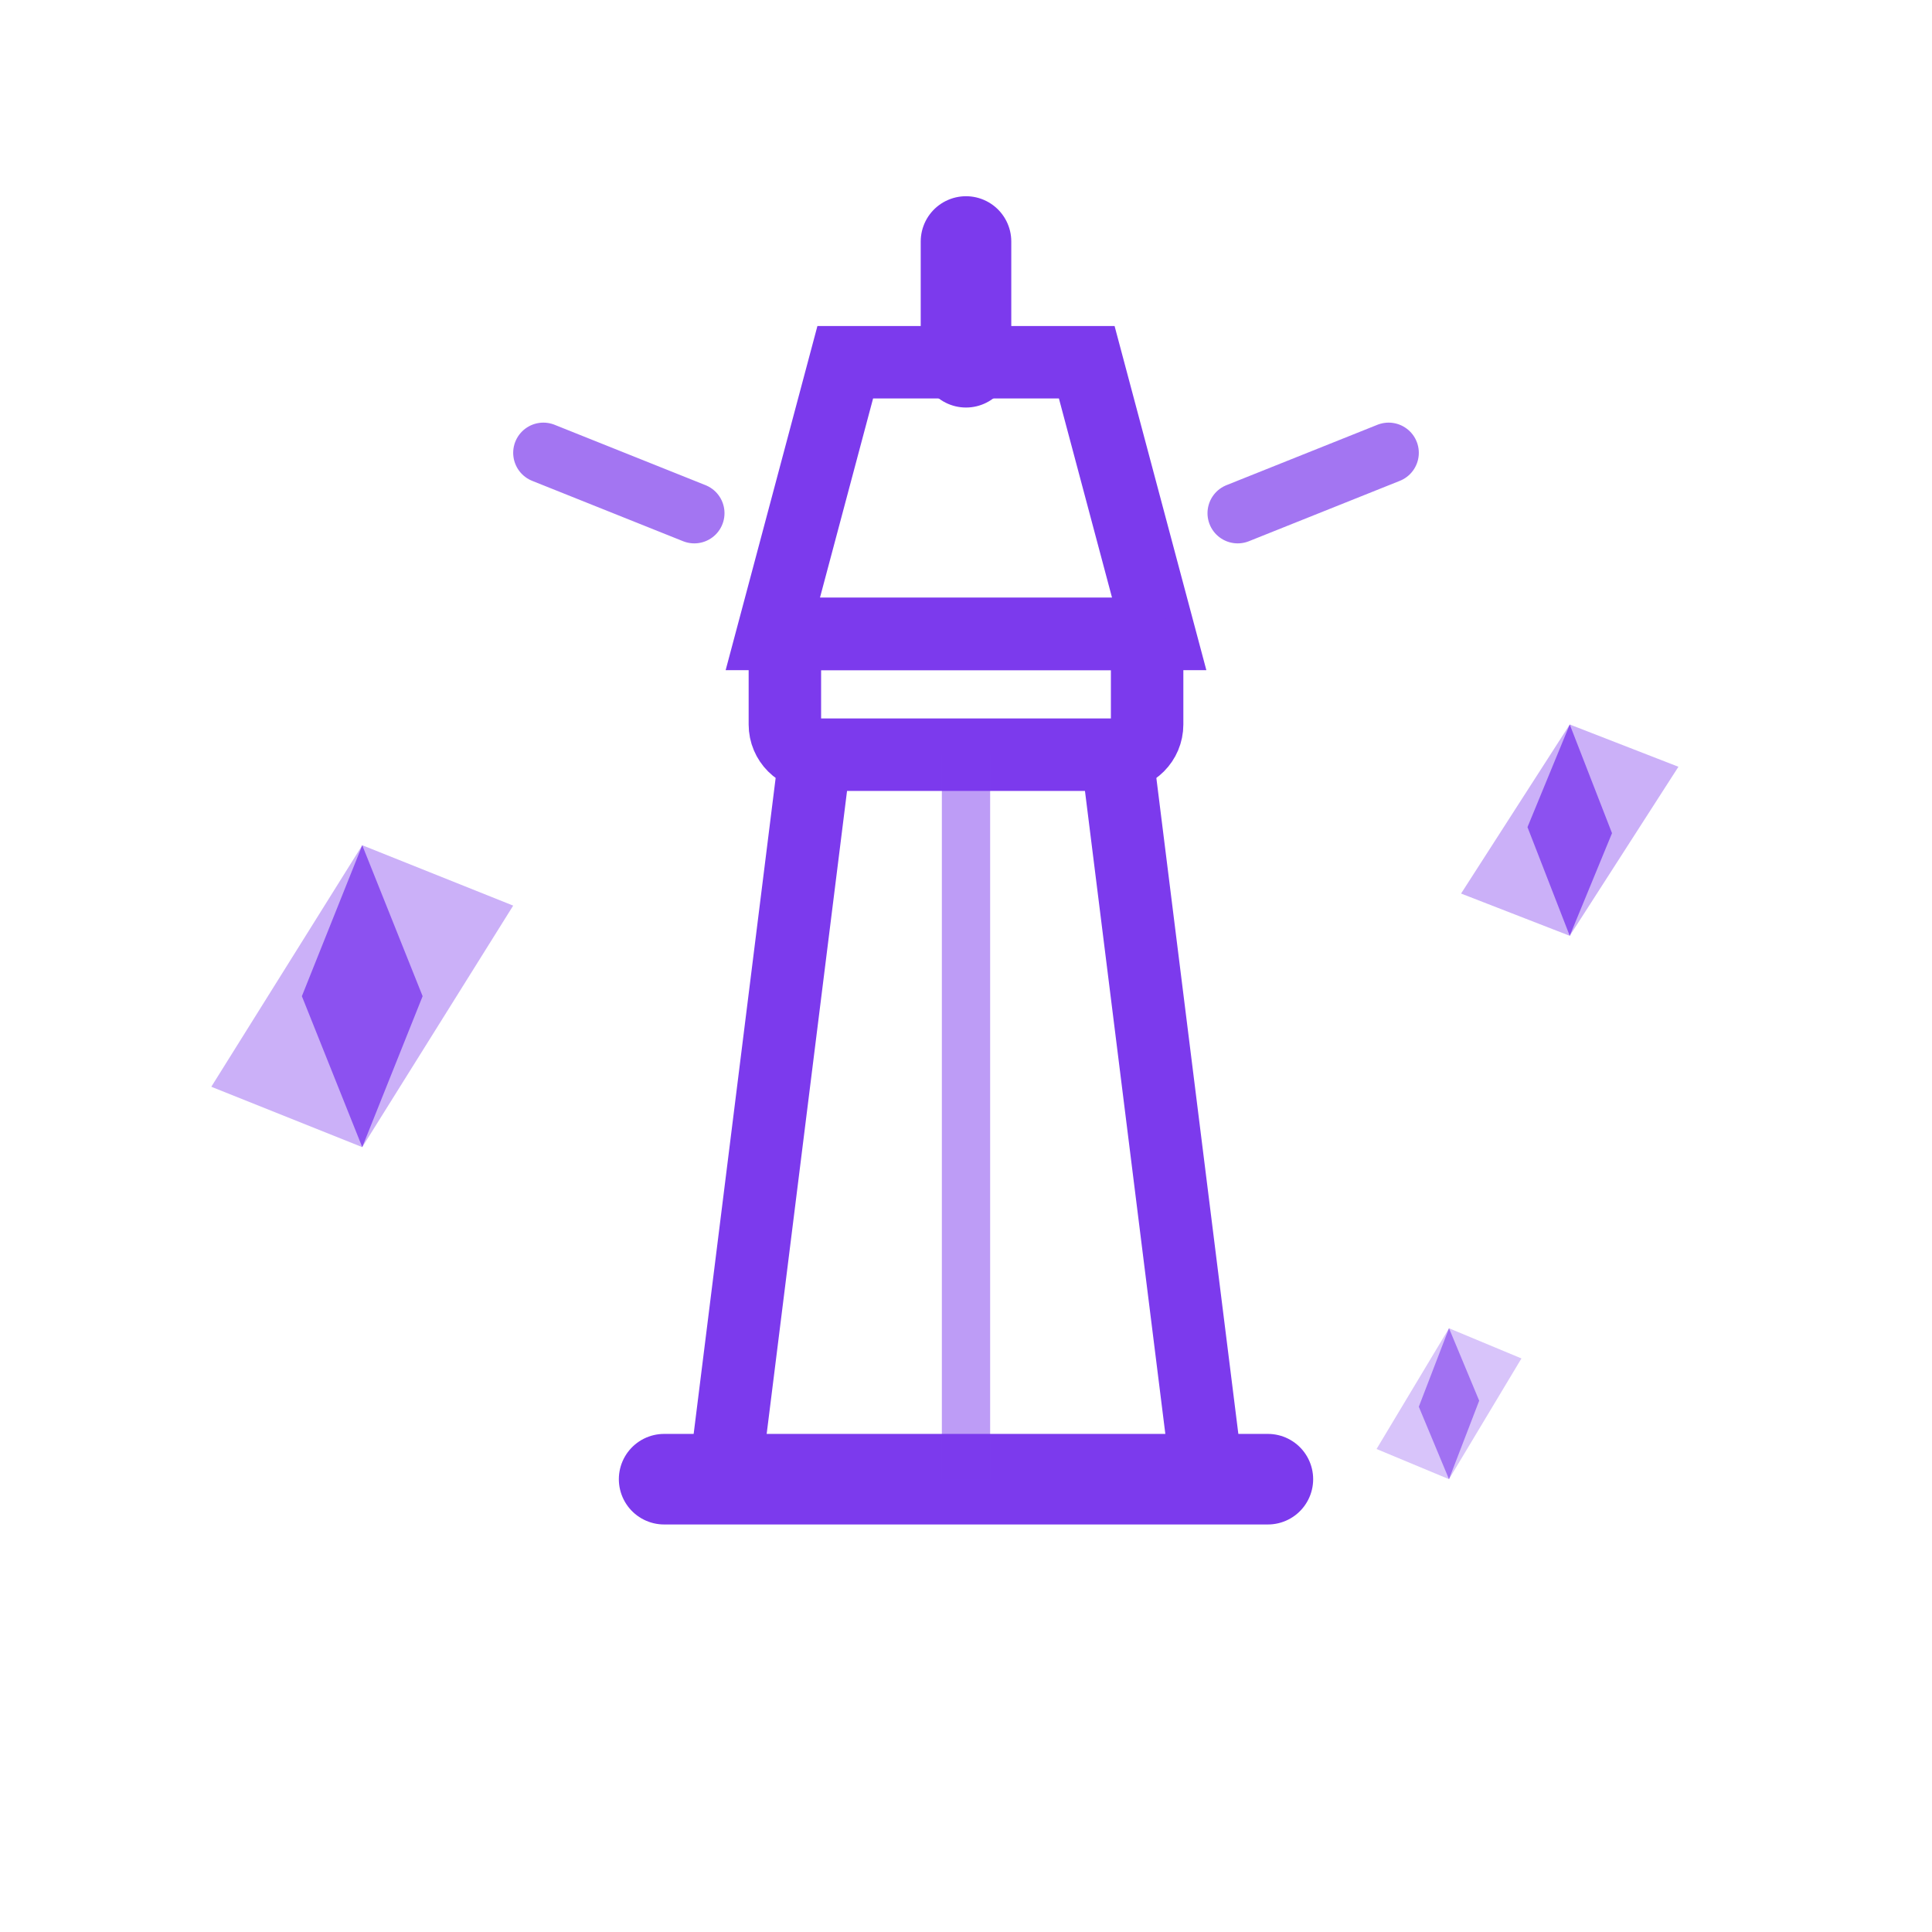
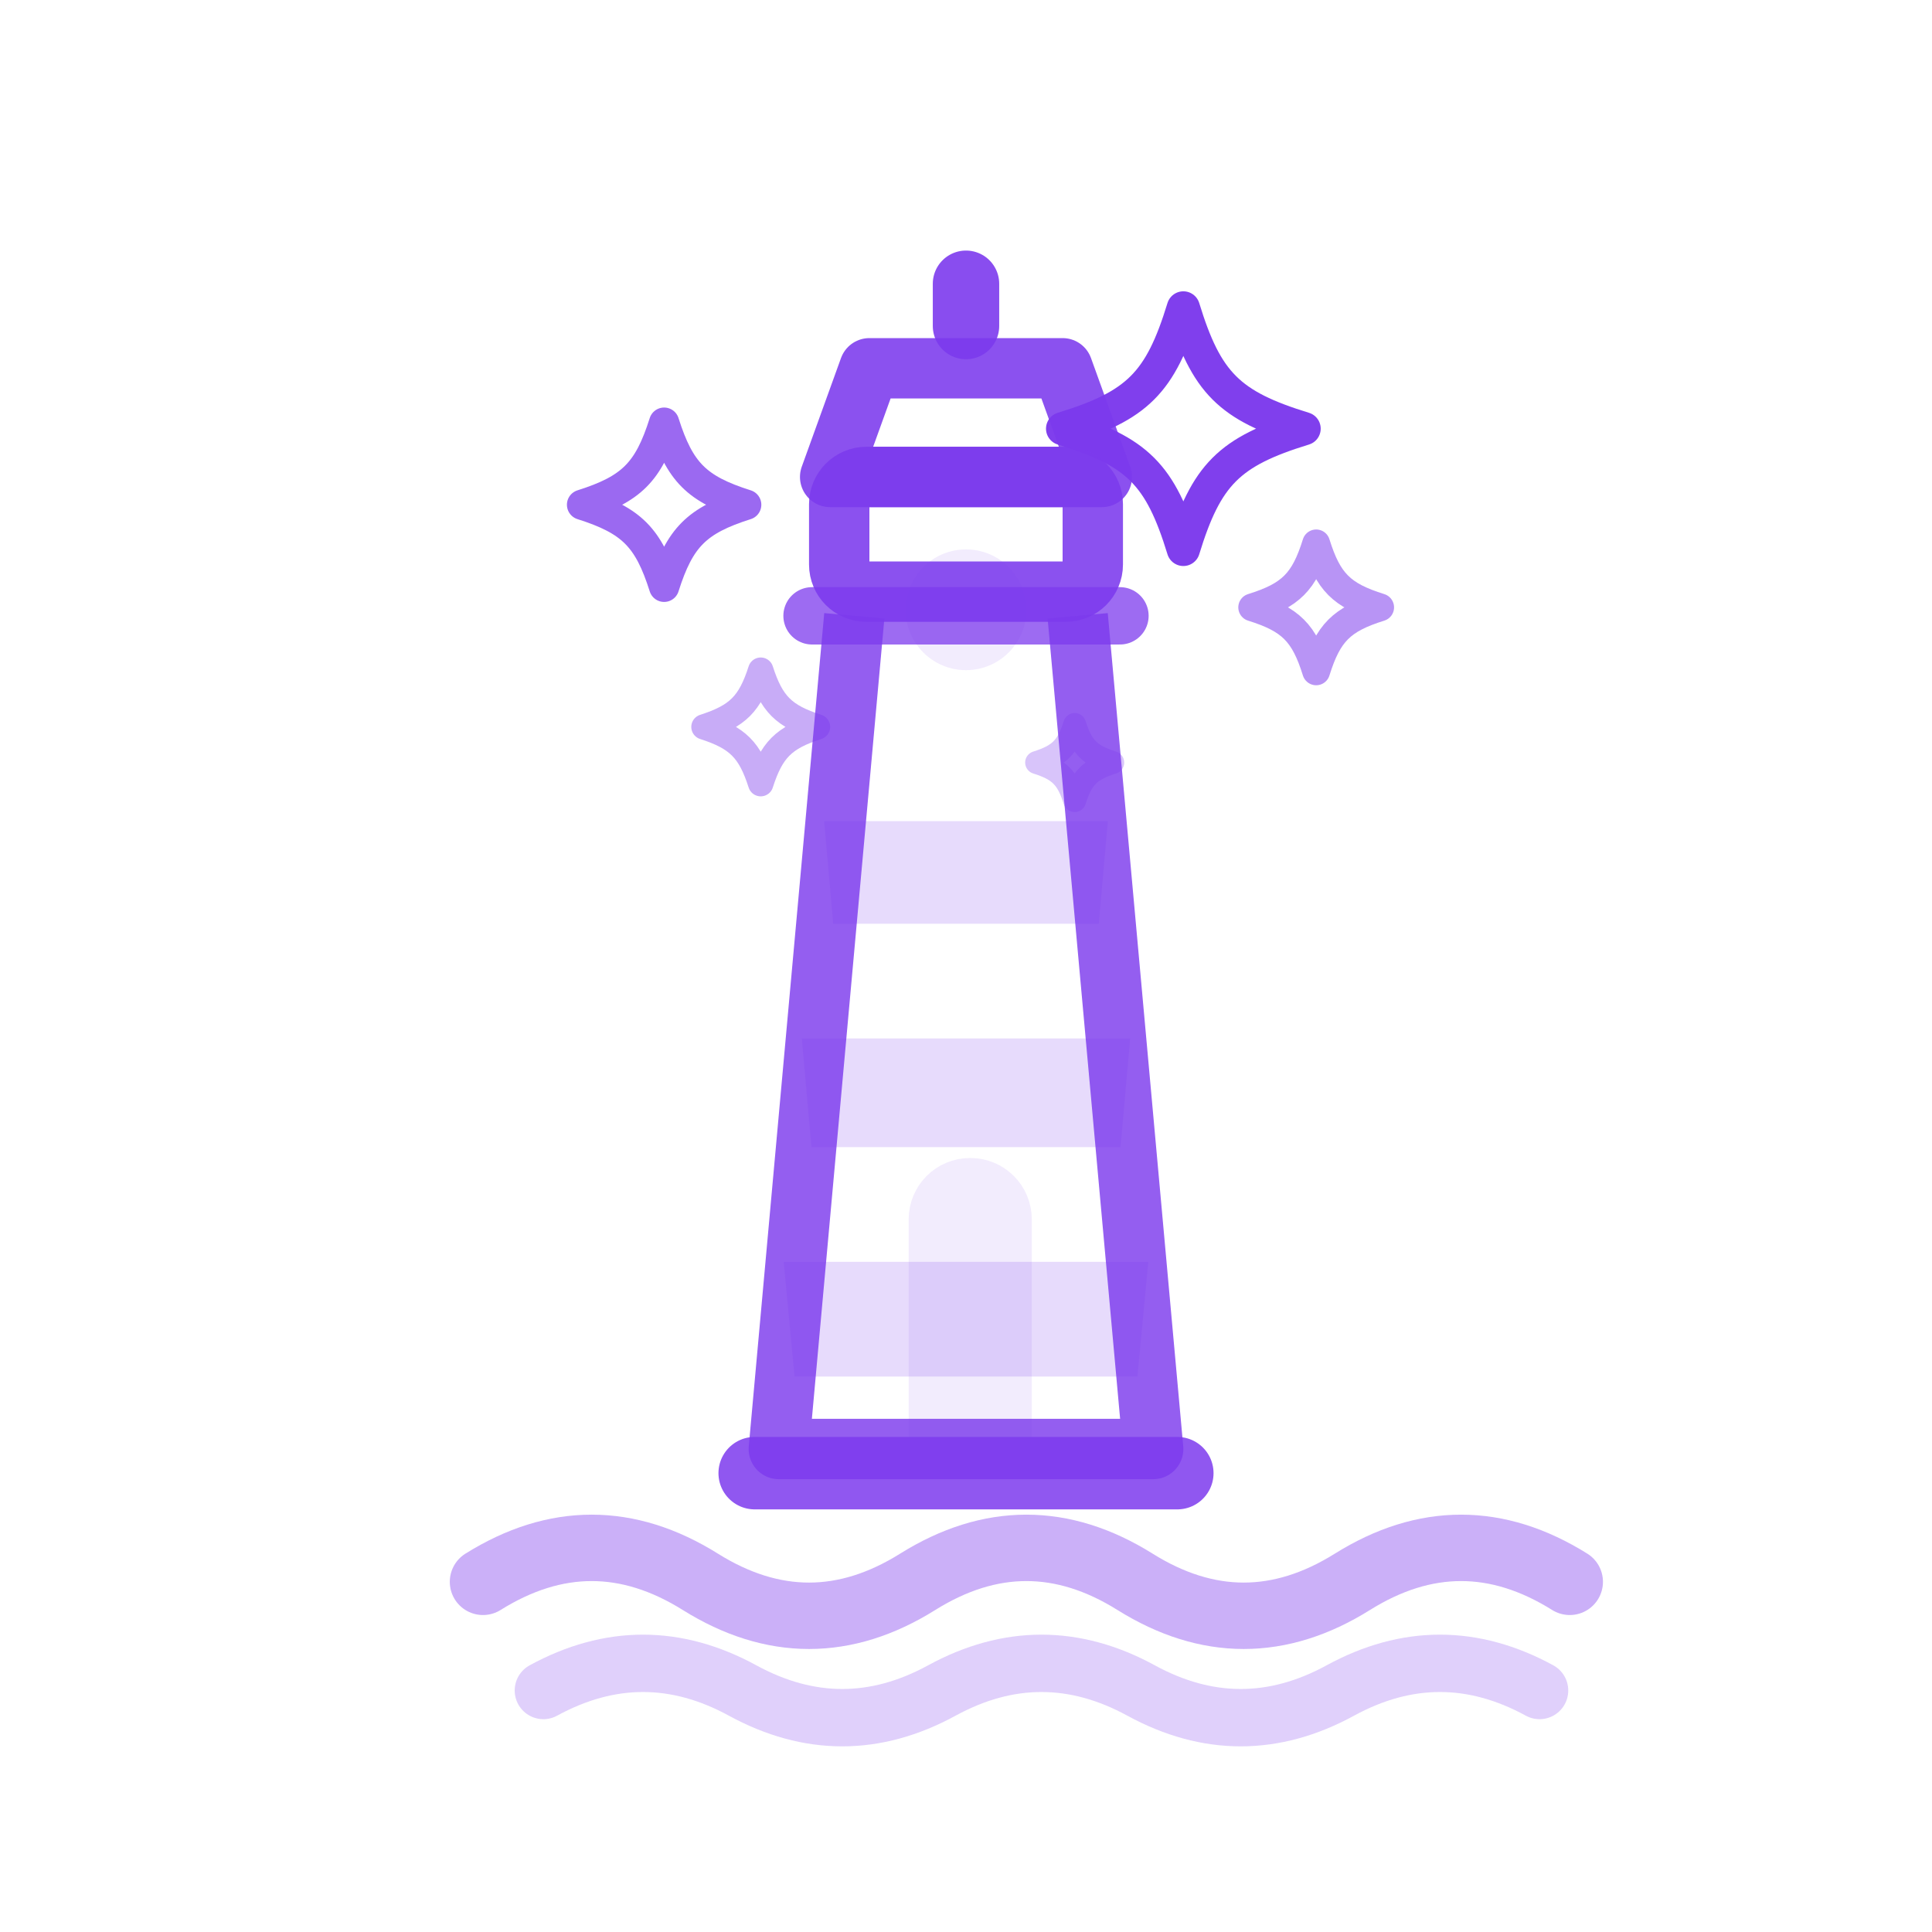
<svg xmlns="http://www.w3.org/2000/svg" width="32" height="32" viewBox="0 0 32 32" fill="none">
-   <path d="M16 4L16 6" stroke="#7c3aed" stroke-width="1.5" stroke-linecap="round" />
-   <path d="M14 6h4l1.2 4.5h-6.4L14 6z" stroke="#7c3aed" stroke-width="1.2" fill="none" />
-   <rect x="13" y="10.5" width="6" height="2" rx="0.5" stroke="#7c3aed" stroke-width="1.2" fill="none" />
-   <path d="M13.5 12.5l-1.5 12h8l-1.5-12" stroke="#7c3aed" stroke-width="1.2" fill="none" />
-   <path d="M11 24.5h10" stroke="#7c3aed" stroke-width="1.5" stroke-linecap="round" />
-   <line x1="16" y1="12.5" x2="16" y2="24.5" stroke="#7c3aed" stroke-width="0.8" opacity="0.5" />
-   <path d="M9 7.5l2.5 1" stroke="#7c3aed" stroke-width="1" stroke-linecap="round" opacity="0.7" />
-   <path d="M23 7.5l-2.5 1" stroke="#7c3aed" stroke-width="1" stroke-linecap="round" opacity="0.7" />
-   <path d="M6 14l1 2.5L6 19l-1-2.5z" fill="#7c3aed" opacity="0.8" />
-   <path d="M6 14l2.5 1L6 19l-2.5-1z" fill="#7c3aed" opacity="0.4" />
-   <path d="M26 12l0.7 1.8L26 15.5l-0.7-1.8z" fill="#7c3aed" opacity="0.8" />
-   <path d="M26 12l1.8 0.7L26 15.5l-1.8-0.7z" fill="#7c3aed" opacity="0.4" />
-   <path d="M24 22l0.5 1.2L24 24.5l-0.5-1.2z" fill="#7c3aed" opacity="0.6" />
-   <path d="M24 22l1.2 0.5L24 24.5l-1.2-0.5z" fill="#7c3aed" opacity="0.3" />
+   <circle cx="16" cy="10.1" r="1.0" fill="#7C3AED" opacity="0.10" />
+   <path d="M19.6 5.1            C19.98 6.34 20.36 6.72 21.6 7.1            C20.36 7.48 19.98 7.86 19.6 9.1            C19.22 7.86 18.84 7.48 17.6 7.1            C18.84 6.72 19.22 6.34 19.6 5.1Z" stroke="#7C3AED" stroke-width="0.55" stroke-linejoin="round" stroke-linecap="round" opacity="0.97" fill="none" />
+   <path d="M11.0 7.0            C11.26 7.82 11.54 8.1 12.36 8.36            C11.54 8.62 11.26 8.9 11.0 9.72            C10.74 8.9 10.46 8.62 9.64 8.36            C10.46 8.1 10.74 7.82 11.0 7.0Z" stroke="#7C3AED" stroke-width="0.5" stroke-linejoin="round" stroke-linecap="round" opacity="0.76" fill="none" />
+   <path d="M21.8 9.0            C22.0 9.64 22.22 9.86 22.86 10.06            C22.22 10.26 22.0 10.48 21.8 11.12            C21.6 10.48 21.38 10.26 20.74 10.06            C21.38 9.86 21.6 9.64 21.8 9.0Z" stroke="#7C3AED" stroke-width="0.46" stroke-linejoin="round" stroke-linecap="round" opacity="0.54" fill="none" />
+   <path d="M12.6 11.1            C12.78 11.66 12.98 11.86 13.54 12.04            C12.98 12.22 12.78 12.42 12.6 12.98            C12.42 12.42 12.22 12.22 11.66 12.04            C12.22 11.86 12.42 11.66 12.6 11.1Z" stroke="#7C3AED" stroke-width="0.42" stroke-linejoin="round" stroke-linecap="round" opacity="0.42" fill="none" />
+   <path d="M17.8 12.0            C17.92 12.38 18.05 12.51 18.43 12.63            C18.05 12.75 17.92 12.88 17.8 13.26            C17.68 12.88 17.55 12.75 17.17 12.63            C17.55 12.51 17.68 12.38 17.8 12.0Z" stroke="#7C3AED" stroke-width="0.38" stroke-linejoin="round" stroke-linecap="round" opacity="0.30" fill="none" />
+   <path d="M16 4.7V5.4" stroke="#7C3AED" stroke-width="1.1" stroke-linecap="round" opacity="0.9" />
+   <path d="M14.4 6.1H17.6L18.25 7.9H13.75L14.4 6.1Z" stroke="#7C3AED" stroke-width="1.0" stroke-linejoin="round" opacity="0.88" />
+   <rect x="13.9" y="7.9" width="4.2" height="1.9" rx="0.45" stroke="#7C3AED" stroke-width="1.0" opacity="0.88" />
+   <path d="M13.45 10.2H18.55" stroke="#7C3AED" stroke-width="0.95" stroke-linecap="round" opacity="0.75" />
+   <path d="M14.15 10.2L12.9 24.0H19.1L17.85 10.2" stroke="#7C3AED" stroke-width="1.0" stroke-linejoin="round" opacity="0.82" />
+   <path d="M13.65 13.6H18.35L18.2 15.3H13.8L13.65 13.6Z" fill="#7C3AED" opacity="0.18" />
+   <path d="M13.28 17.2H18.72L18.56 19.0H13.44L13.28 17.2Z" fill="#7C3AED" opacity="0.18" />
+   <path d="M12.98 20.9H19.02L18.84 22.8H13.16L12.98 20.9Z" fill="#7C3AED" opacity="0.18" />
+   <path d="M15.35 20.2C15.35 19.8 15.67 19.48 16.07 19.48C16.47 19.48 16.79 19.8 16.79 20.2V24H15.35V20.2Z" fill="#7C3AED" opacity="0.10" stroke="#7C3AED" stroke-width="0.6" />
+   <path d="M12.5 24.4H19.5" stroke="#7C3AED" stroke-width="1.2" stroke-linecap="round" opacity="0.85" />
+   <path d="M8 26.2C9.2 25.45 10.4 25.45 11.6 26.2C12.8 26.95 14 26.95 15.2 26.2C16.4 25.45 17.6 25.45 18.8 26.2C20 26.95 21.2 26.95 22.4 26.2C23.6 25.45 24.8 25.45 26 26.2" stroke="#7C3AED" stroke-width="1.1" stroke-linecap="round" opacity="0.40" />
+   <path d="M9 28C10.1 27.4 11.2 27.4 12.3 28C13.4 28.6 14.5 28.6 15.6 28C16.7 27.4 17.8 27.4 18.9 28C20 28.6 21.1 28.6 22.2 28C23.3 27.4 24.4 27.4 25.5 28" stroke="#7C3AED" stroke-width="0.95" stroke-linecap="round" opacity="0.24" />
</svg>
